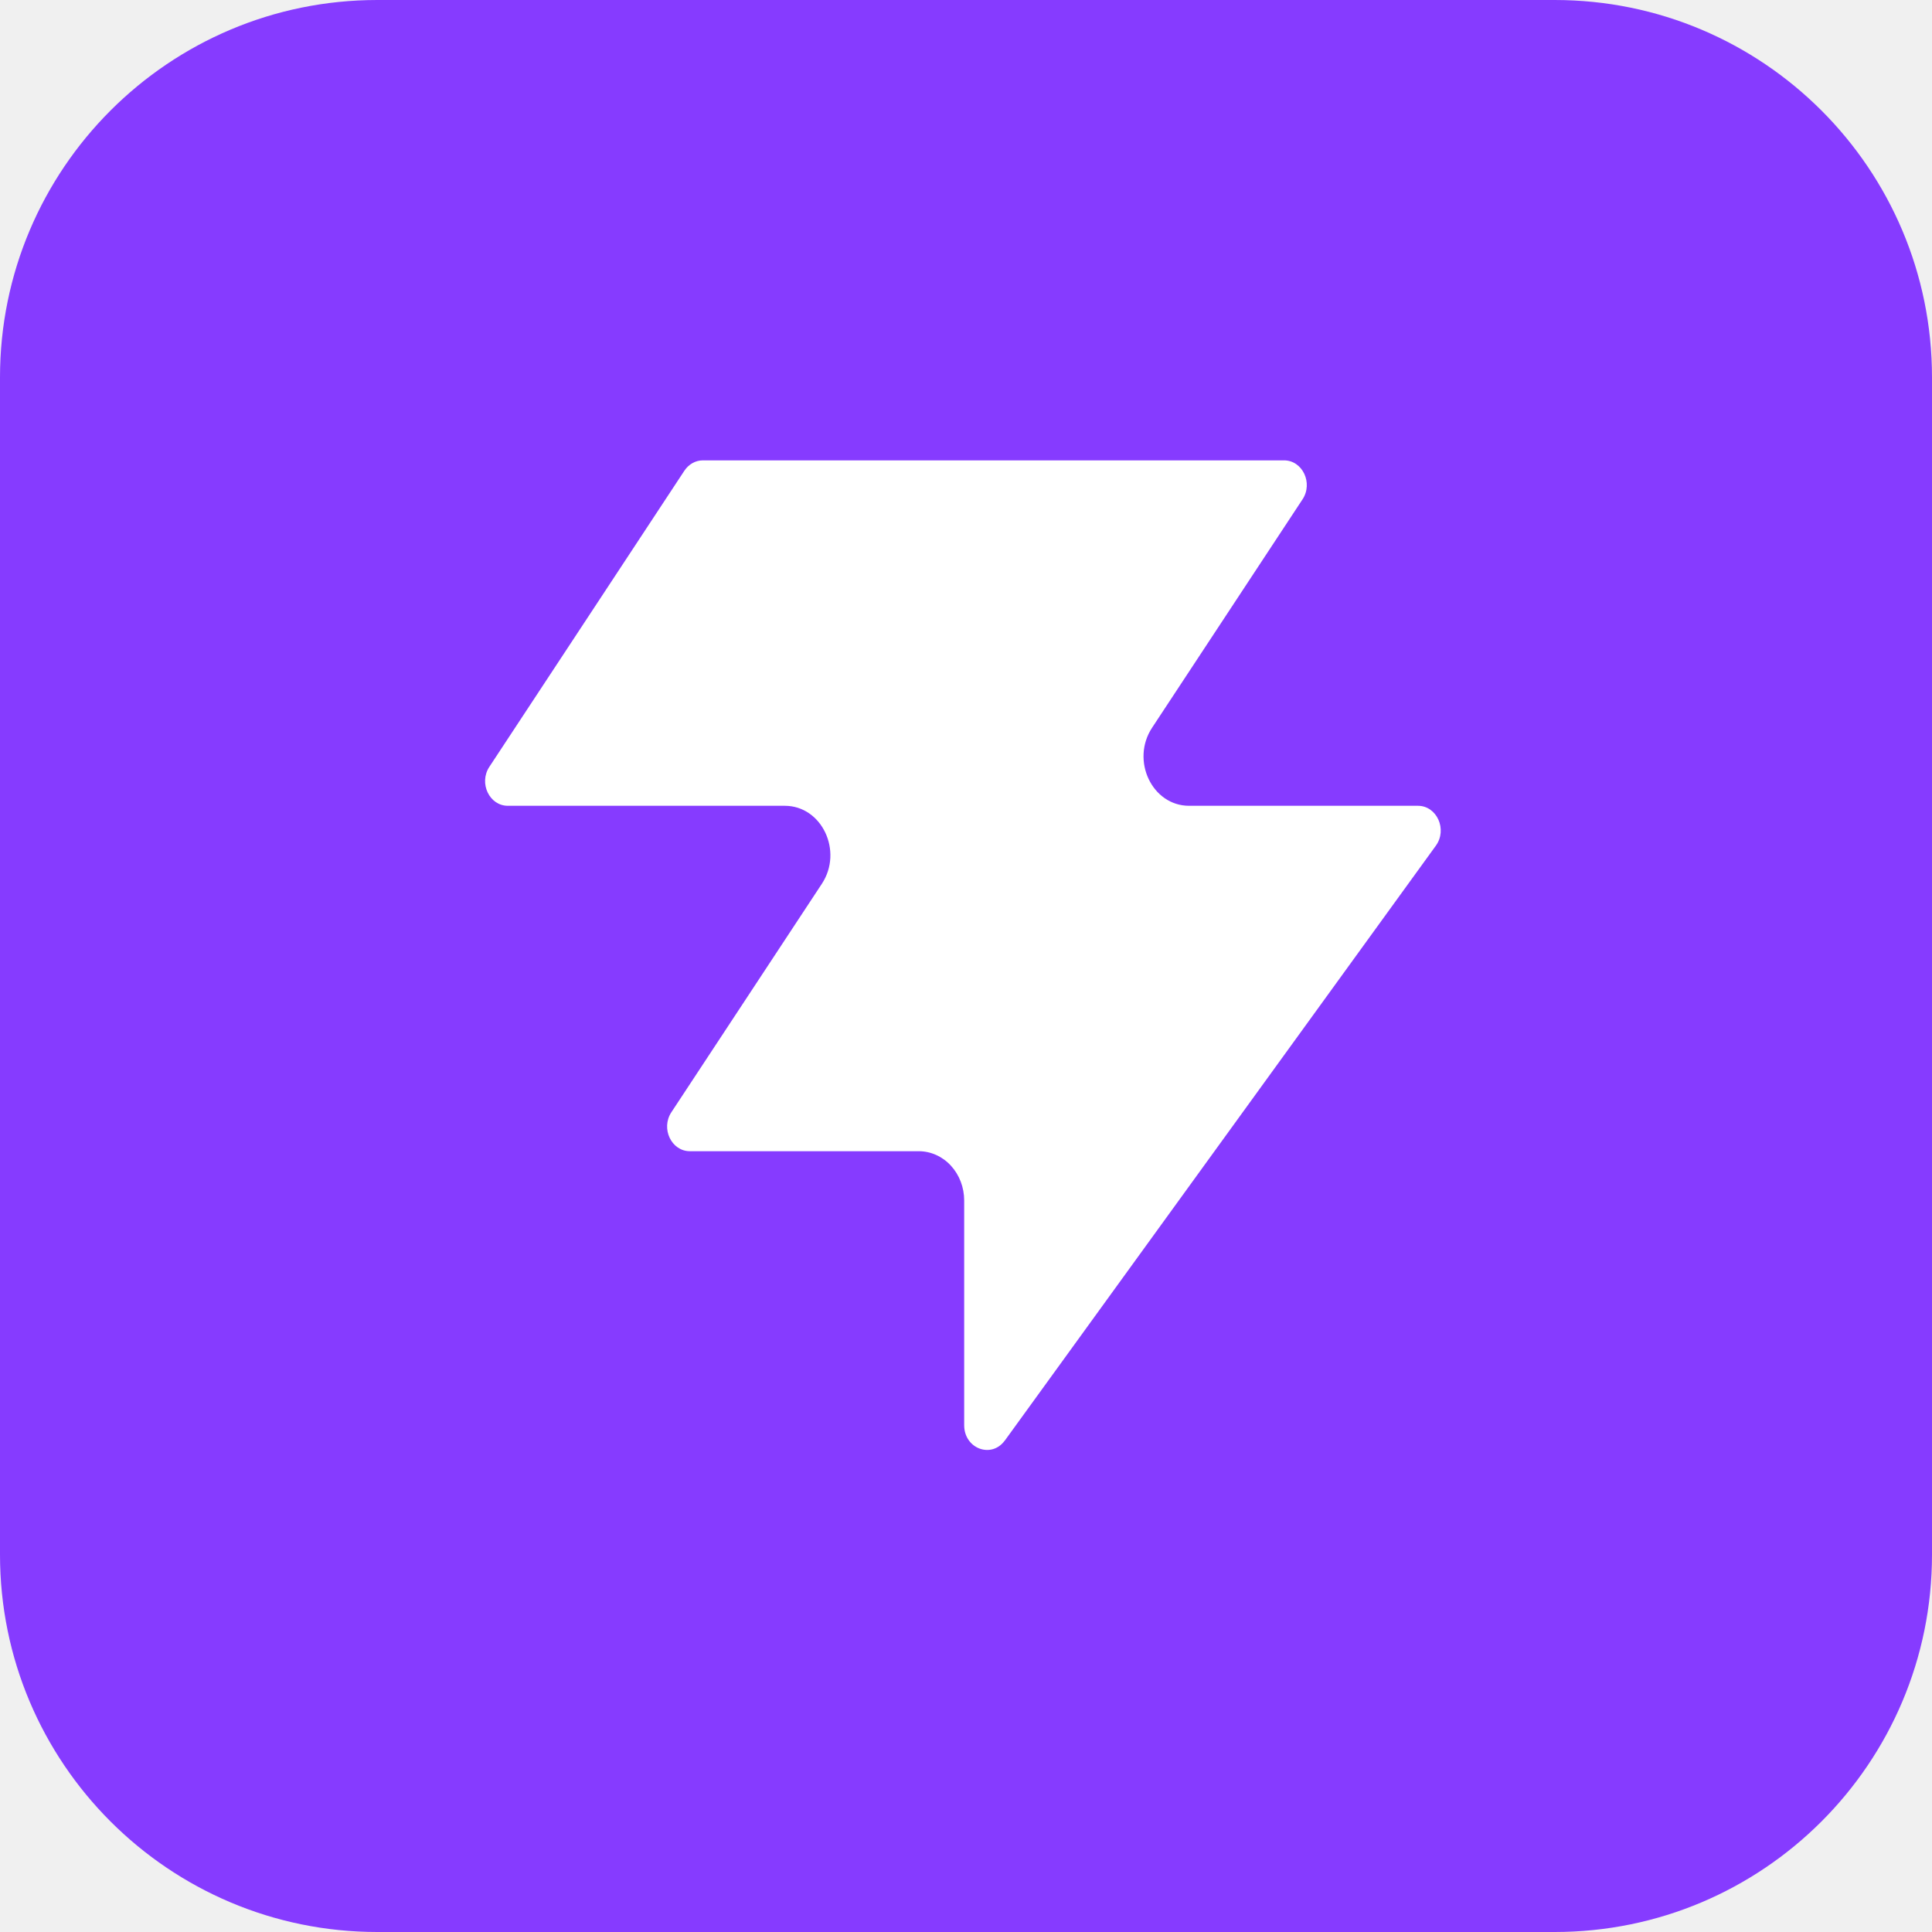
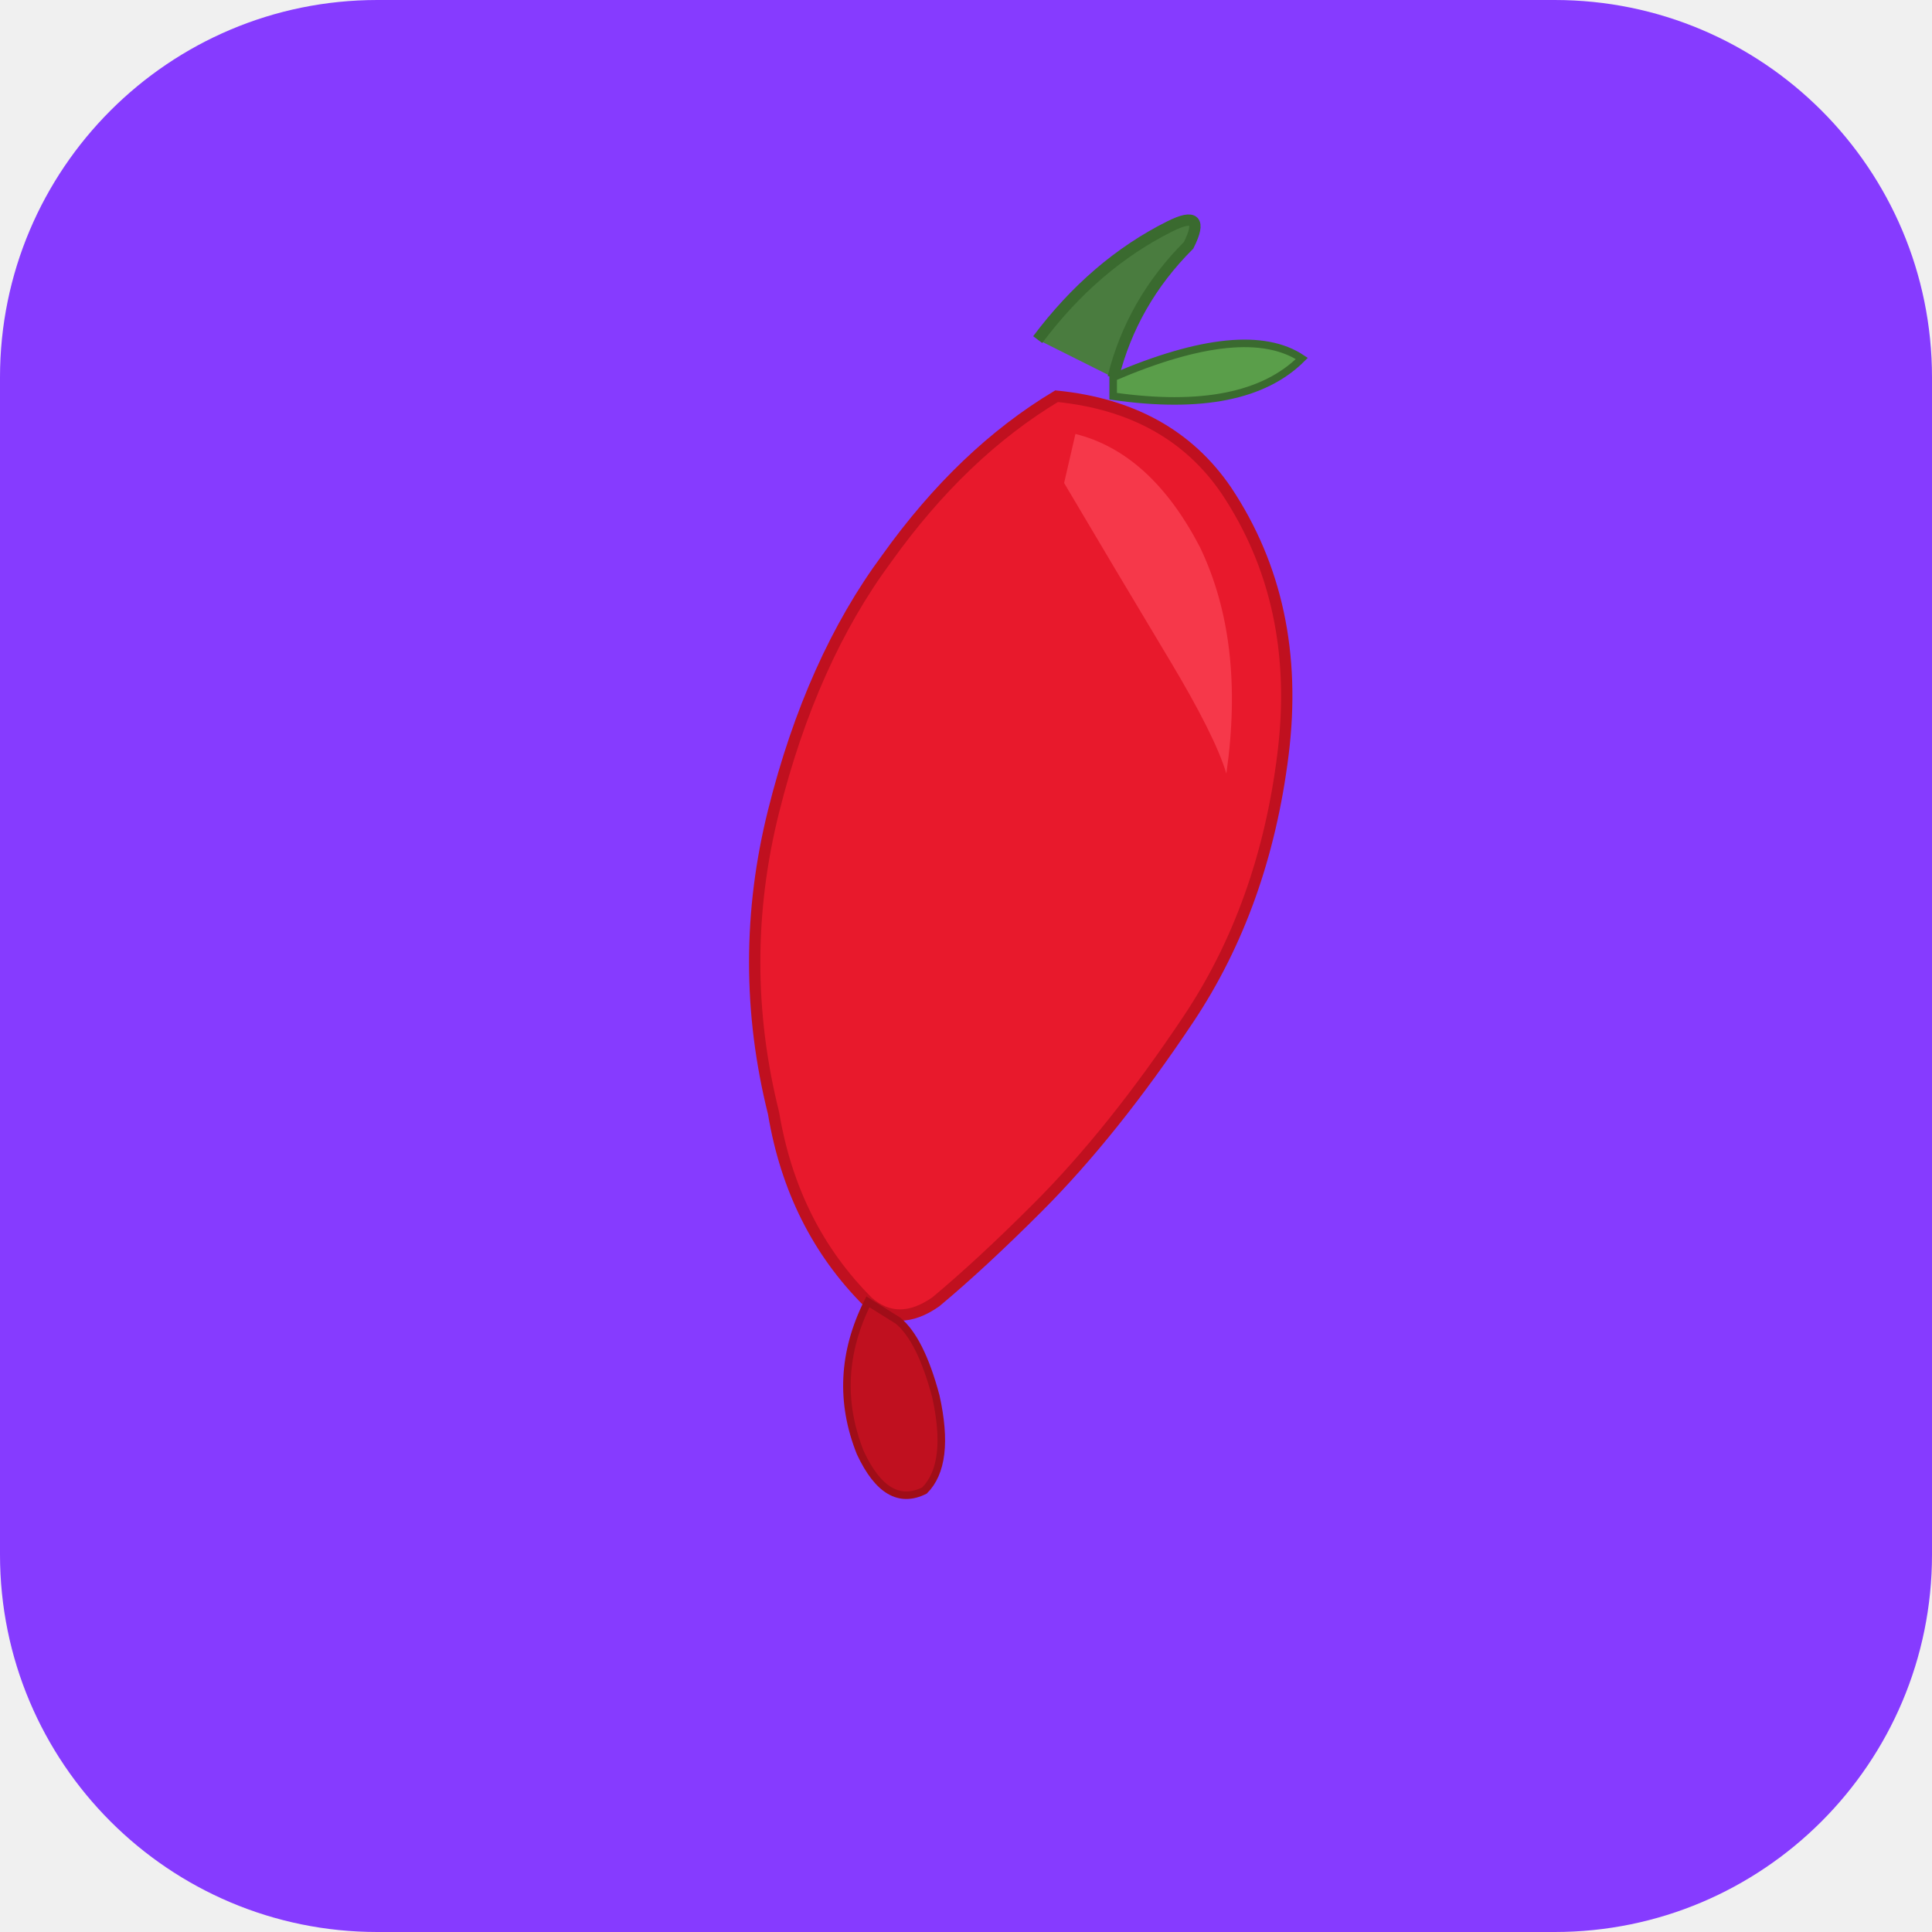
<svg xmlns="http://www.w3.org/2000/svg" width="512" height="512" viewBox="0 0 512 512">
  <rect width="512" height="512" rx="100" fill="#863bff" />
-   <g transform="translate(128, 122) scale(5.33, 5.78)">
-     <path fill="white" d="M25.946 44.938c-.664.845-2.021.375-2.021-.698V33.937a2.26 2.26 0 0 0-2.262-2.262H10.287c-.92 0-1.456-1.04-.92-1.788l7.48-10.471c1.07-1.497 0-3.578-1.842-3.578H1.237c-.92 0-1.456-1.04-.92-1.788L10.013.474c.214-.297.556-.474.92-.474h28.894c.92 0 1.456 1.04.92 1.788l-7.48 10.471c-1.07 1.498 0 3.579 1.842 3.579h11.377c.943 0 1.473 1.088.89 1.83L25.947 44.94z" />
-   </g>
+   <path d="M275 90 Q290 70 310 60 Q320 55 315 65 Q300 80 295 100" fill="#4a7c3f" stroke="#3a6a2f" stroke-width="3" />
+   <path d="M295 100 Q330 85 345 95 Q330 110 295 105 Z" fill="#5a9e4a" stroke="#3a6a2f" stroke-width="2" />
+   <path d="M280 105 Q310 108 325 130 Q345 160 340 200 Q335 240 315 270 Q295 300 275 320 Q260 335 248 345 Q238 352 230 345 Q210 325 205 295 Q195 255 205 215 Q215 175 235 148 Q255 120 280 105 Z" fill="#e8192c" stroke="#c0101f" stroke-width="3" />
+   <path d="M285 115 Q305 120 318 145 Q330 170 325 205 Q322 195 310 175 Q295 150 282 128 Z" fill="#ff4d5e" opacity="0.6" />
+   <path d="M230 345 Q220 365 228 385 Q235 400 245 395 Q252 388 248 370 Q244 355 238 350 Z" fill="#c0101f" stroke="#a00d18" stroke-width="2" />
</svg>
